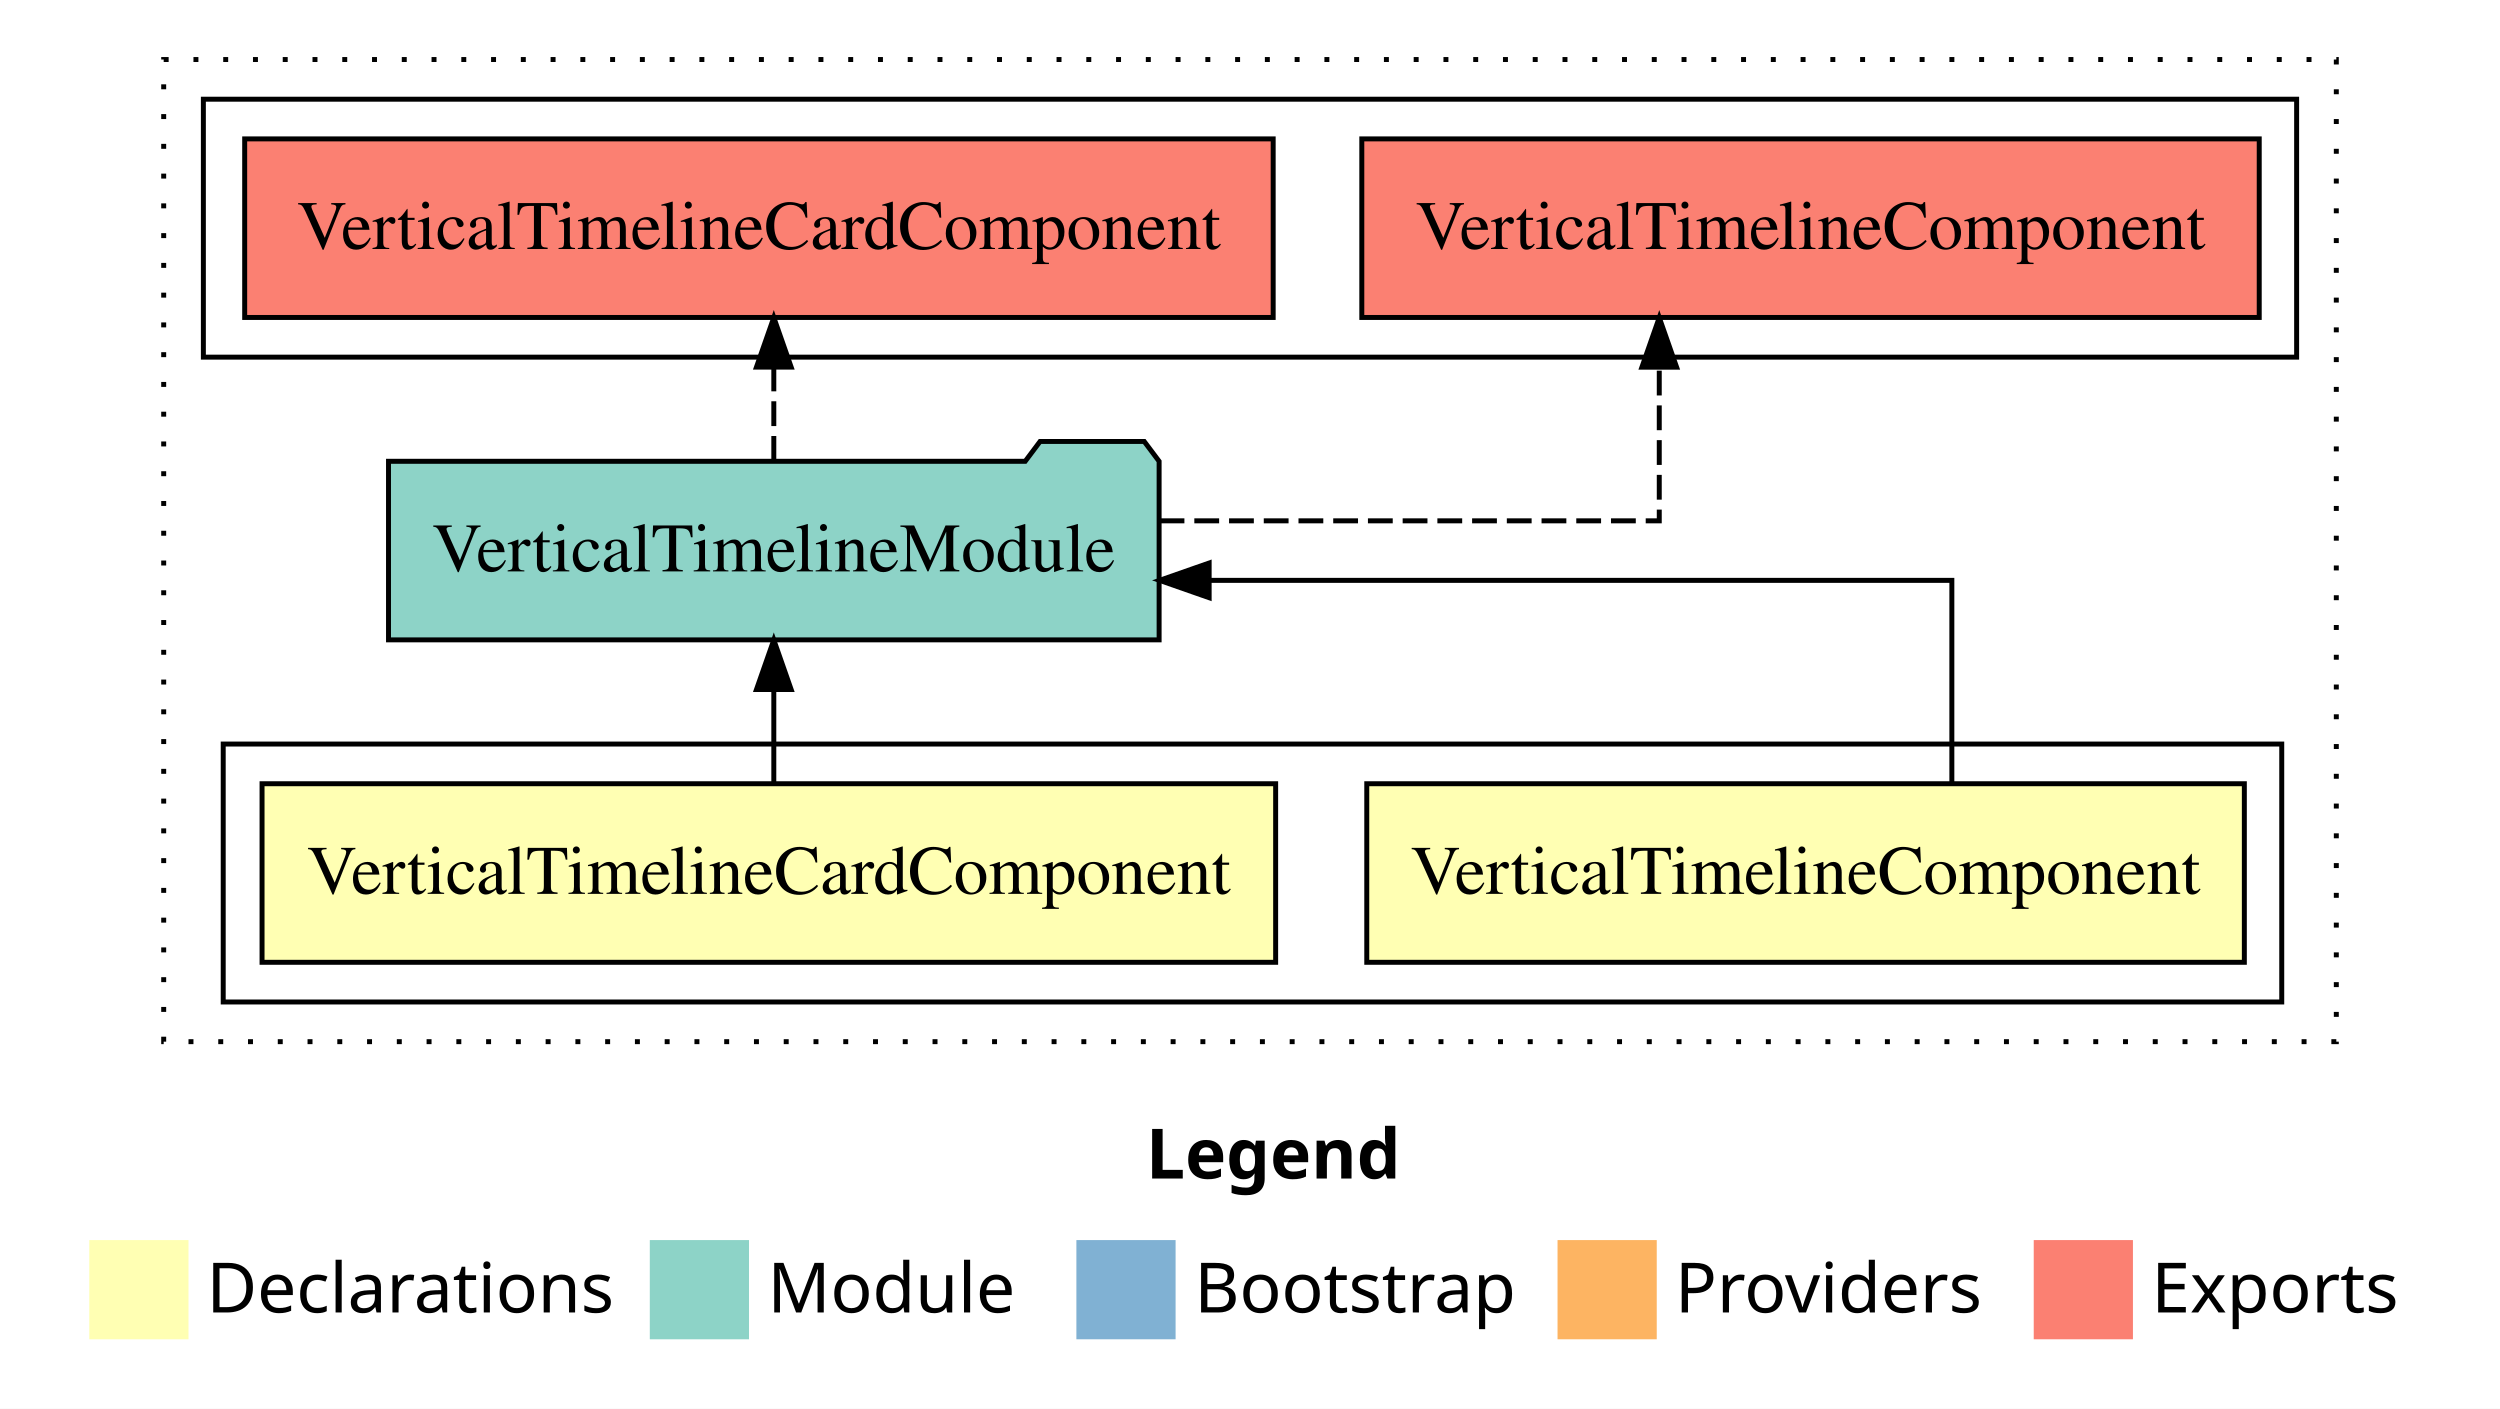
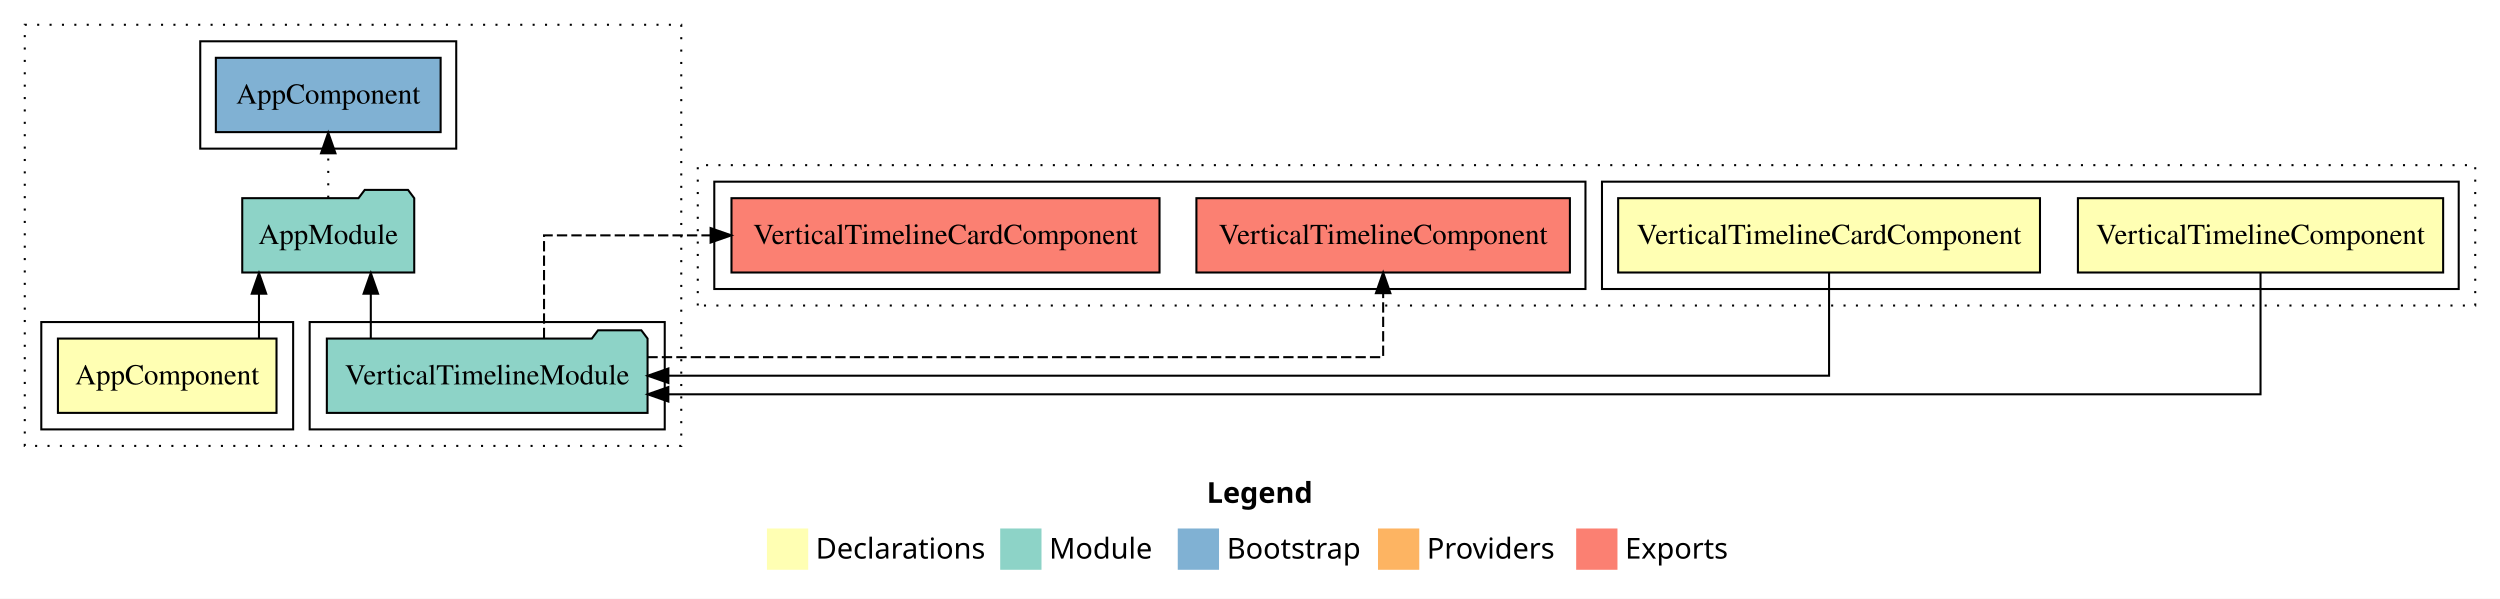
- <svg xmlns="http://www.w3.org/2000/svg" width="504pt" height="284pt" viewBox="0.00 0.00 504.00 284.00">
-   <g id="graph0" class="graph" transform="scale(1 1) rotate(0) translate(4 280)">
-     <polygon fill="#ffffff" stroke="transparent" points="-4,4 -4,-280 500,-280 500,4 -4,4" />
-     <text text-anchor="start" x="227.009" y="-42.4" font-family="sans-serif" font-weight="bold" font-size="14.00" fill="#000000">Legend</text>
-     <polygon fill="#ffffb3" stroke="transparent" points="14,-10 14,-30 34,-30 34,-10 14,-10" />
-     <text text-anchor="start" x="37.629" y="-15.4" font-family="sans-serif" font-size="14.00" fill="#000000">  Declarations</text>
-     <polygon fill="#8dd3c7" stroke="transparent" points="127,-10 127,-30 147,-30 147,-10 127,-10" />
-     <text text-anchor="start" x="150.725" y="-15.4" font-family="sans-serif" font-size="14.00" fill="#000000">  Module</text>
-     <polygon fill="#80b1d3" stroke="transparent" points="213,-10 213,-30 233,-30 233,-10 213,-10" />
-     <text text-anchor="start" x="236.781" y="-15.4" font-family="sans-serif" font-size="14.00" fill="#000000">  Bootstrap</text>
-     <polygon fill="#fdb462" stroke="transparent" points="310,-10 310,-30 330,-30 330,-10 310,-10" />
-     <text text-anchor="start" x="333.673" y="-15.4" font-family="sans-serif" font-size="14.00" fill="#000000">  Providers</text>
-     <polygon fill="#fb8072" stroke="transparent" points="406,-10 406,-30 426,-30 426,-10 406,-10" />
-     <text text-anchor="start" x="429.726" y="-15.4" font-family="sans-serif" font-size="14.00" fill="#000000">  Exports</text>
+ <svg xmlns="http://www.w3.org/2000/svg" width="1211pt" height="290pt" viewBox="0.00 0.00 1211.00 290.00">
+   <g id="graph0" class="graph" transform="scale(1 1) rotate(0) translate(4 286)">
+     <polygon fill="#ffffff" stroke="transparent" points="-4,4 -4,-286 1207,-286 1207,4 -4,4" />
+     <text text-anchor="start" x="580.509" y="-42.4" font-family="sans-serif" font-weight="bold" font-size="14.00" fill="#000000">Legend</text>
+     <polygon fill="#ffffb3" stroke="transparent" points="367.5,-10 367.5,-30 387.5,-30 387.5,-10 367.5,-10" />
+     <text text-anchor="start" x="391.129" y="-15.4" font-family="sans-serif" font-size="14.00" fill="#000000">  Declarations</text>
+     <polygon fill="#8dd3c7" stroke="transparent" points="480.5,-10 480.5,-30 500.5,-30 500.5,-10 480.5,-10" />
+     <text text-anchor="start" x="504.225" y="-15.4" font-family="sans-serif" font-size="14.00" fill="#000000">  Module</text>
+     <polygon fill="#80b1d3" stroke="transparent" points="566.5,-10 566.5,-30 586.5,-30 586.5,-10 566.5,-10" />
+     <text text-anchor="start" x="590.281" y="-15.4" font-family="sans-serif" font-size="14.00" fill="#000000">  Bootstrap</text>
+     <polygon fill="#fdb462" stroke="transparent" points="663.5,-10 663.5,-30 683.5,-30 683.5,-10 663.5,-10" />
+     <text text-anchor="start" x="687.173" y="-15.4" font-family="sans-serif" font-size="14.00" fill="#000000">  Providers</text>
+     <polygon fill="#fb8072" stroke="transparent" points="759.5,-10 759.5,-30 779.5,-30 779.5,-10 759.5,-10" />
+     <text text-anchor="start" x="783.226" y="-15.4" font-family="sans-serif" font-size="14.00" fill="#000000">  Exports</text>
    <g id="clust1" class="cluster">
-       <polygon fill="none" stroke="#000000" stroke-dasharray="1,5" points="29,-70 29,-268 467,-268 467,-70 29,-70" />
+       <polygon fill="none" stroke="#000000" stroke-dasharray="1,5" points="8,-70 8,-274 326,-274 326,-70 8,-70" />
    </g>
    <g id="clust2" class="cluster">
-       <polygon fill="none" stroke="#000000" points="41,-78 41,-130 456,-130 456,-78 41,-78" />
+       <polygon fill="none" stroke="#000000" points="16,-78 16,-130 138,-130 138,-78 16,-78" />
+     </g>
+     <g id="clust4" class="cluster">
+       <polygon fill="none" stroke="#000000" points="146,-78 146,-130 318,-130 318,-78 146,-78" />
    </g>
    <g id="clust6" class="cluster">
-       <polygon fill="none" stroke="#000000" points="37,-208 37,-260 459,-260 459,-208 37,-208" />
+       <polygon fill="none" stroke="#000000" points="93,-214 93,-266 217,-266 217,-214 93,-214" />
+     </g>
+     <g id="clust8" class="cluster">
+       <polygon fill="none" stroke="#000000" stroke-dasharray="1,5" points="334,-138 334,-206 1195,-206 1195,-138 334,-138" />
+     </g>
+     <g id="clust9" class="cluster">
+       <polygon fill="none" stroke="#000000" points="772,-146 772,-198 1187,-198 1187,-146 772,-146" />
+     </g>
+     <g id="clust13" class="cluster">
+       <polygon fill="none" stroke="#000000" points="342,-146 342,-198 764,-198 764,-146 342,-146" />
    </g>
    <g id="node1" class="node">
-       <polygon fill="#ffffb3" stroke="#000000" points="448.459,-122 271.541,-122 271.541,-86 448.459,-86 448.459,-122" />
-       <text text-anchor="middle" x="360" y="-99.8" font-family="Times,serif" font-size="14.00" fill="#000000">VerticalTimelineComponent</text>
+       <polygon fill="#ffffb3" stroke="#000000" points="129.94,-122 24.06,-122 24.06,-86 129.94,-86 129.94,-122" />
+       <text text-anchor="middle" x="77" y="-99.8" font-family="Times,serif" font-size="14.00" fill="#000000">AppComponent</text>
+     </g>
+     <g id="node2" class="node">
+       <polygon fill="#8dd3c7" stroke="#000000" points="196.657,-190 193.657,-194 172.657,-194 169.657,-190 113.343,-190 113.343,-154 196.657,-154 196.657,-190" />
+       <text text-anchor="middle" x="155" y="-167.8" font-family="Times,serif" font-size="14.00" fill="#000000">AppModule</text>
+     </g>
+     <g id="edge1" class="edge">
+       <path fill="none" stroke="#000000" d="M121.446,-122.223C121.446,-122.223 121.446,-143.727 121.446,-143.727" />
+       <polygon fill="#000000" stroke="#000000" points="117.946,-143.727 121.446,-153.727 124.946,-143.727 117.946,-143.727" />
+     </g>
+     <g id="node4" class="node">
+       <polygon fill="#80b1d3" stroke="#000000" points="209.439,-258 100.561,-258 100.561,-222 209.439,-222 209.439,-258" />
+       <text text-anchor="middle" x="155" y="-235.8" font-family="Times,serif" font-size="14.00" fill="#000000">AppComponent </text>
+     </g>
+     <g id="edge3" class="edge">
+       <path fill="none" stroke="#000000" stroke-dasharray="1,5" d="M155,-190.223C155,-190.223 155,-211.727 155,-211.727" />
+       <polygon fill="#000000" stroke="#000000" points="151.5,-211.727 155,-221.727 158.5,-211.727 151.5,-211.727" />
    </g>
    <g id="node3" class="node">
-       <polygon fill="#8dd3c7" stroke="#000000" points="229.677,-187 226.677,-191 205.677,-191 202.677,-187 74.323,-187 74.323,-151 229.677,-151 229.677,-187" />
-       <text text-anchor="middle" x="152" y="-164.8" font-family="Times,serif" font-size="14.00" fill="#000000">VerticalTimelineModule</text>
-     </g>
-     <g id="edge1" class="edge">
-       <path fill="none" stroke="#000000" d="M389.493,-122.022C389.493,-139.373 389.493,-163 389.493,-163 389.493,-163 239.764,-163 239.764,-163" />
-       <polygon fill="#000000" stroke="#000000" points="239.764,-159.5 229.764,-163 239.764,-166.5 239.764,-159.5" />
-     </g>
-     <g id="node2" class="node">
-       <polygon fill="#ffffb3" stroke="#000000" points="253.171,-122 48.829,-122 48.829,-86 253.171,-86 253.171,-122" />
-       <text text-anchor="middle" x="151" y="-99.8" font-family="Times,serif" font-size="14.00" fill="#000000">VerticalTimelineCardComponent</text>
+       <polygon fill="#8dd3c7" stroke="#000000" points="309.677,-122 306.677,-126 285.677,-126 282.677,-122 154.323,-122 154.323,-86 309.677,-86 309.677,-122" />
+       <text text-anchor="middle" x="232" y="-99.8" font-family="Times,serif" font-size="14.00" fill="#000000">VerticalTimelineModule</text>
    </g>
    <g id="edge2" class="edge">
-       <path fill="none" stroke="#000000" d="M152,-122.106C152,-122.106 152,-140.991 152,-140.991" />
-       <polygon fill="#000000" stroke="#000000" points="148.5,-140.991 152,-150.991 155.5,-140.991 148.5,-140.991" />
+       <path fill="none" stroke="#000000" d="M175.62,-122.223C175.62,-122.223 175.62,-143.727 175.62,-143.727" />
+       <polygon fill="#000000" stroke="#000000" points="172.12,-143.727 175.62,-153.727 179.12,-143.727 172.12,-143.727" />
    </g>
-     <g id="node4" class="node">
-       <polygon fill="#fb8072" stroke="#000000" points="451.46,-252 270.54,-252 270.54,-216 451.46,-216 451.46,-252" />
-       <text text-anchor="middle" x="361" y="-229.8" font-family="Times,serif" font-size="14.00" fill="#000000">VerticalTimelineComponent </text>
+     <g id="node7" class="node">
+       <polygon fill="#fb8072" stroke="#000000" points="756.46,-190 575.54,-190 575.54,-154 756.46,-154 756.46,-190" />
+       <text text-anchor="middle" x="666" y="-167.8" font-family="Times,serif" font-size="14.00" fill="#000000">VerticalTimelineComponent </text>
    </g>
-     <g id="edge3" class="edge">
-       <path fill="none" stroke="#000000" stroke-dasharray="5,2" d="M229.776,-175C277.88,-175 330.507,-175 330.507,-175 330.507,-175 330.507,-205.977 330.507,-205.977" />
-       <polygon fill="#000000" stroke="#000000" points="327.007,-205.977 330.507,-215.977 334.007,-205.977 327.007,-205.977" />
+     <g id="edge6" class="edge">
+       <path fill="none" stroke="#000000" stroke-dasharray="5,2" d="M309.591,-113C434.424,-113 666,-113 666,-113 666,-113 666,-143.977 666,-143.977" />
+       <polygon fill="#000000" stroke="#000000" points="662.5,-143.977 666,-153.977 669.5,-143.977 662.5,-143.977" />
+     </g>
+     <g id="node8" class="node">
+       <polygon fill="#fb8072" stroke="#000000" points="557.672,-190 350.329,-190 350.329,-154 557.672,-154 557.672,-190" />
+       <text text-anchor="middle" x="454" y="-167.8" font-family="Times,serif" font-size="14.00" fill="#000000">VerticalTimelineCardComponent </text>
+     </g>
+     <g id="edge7" class="edge">
+       <path fill="none" stroke="#000000" stroke-dasharray="5,2" d="M259.529,-122.223C259.529,-142.365 259.529,-172 259.529,-172 259.529,-172 340.217,-172 340.217,-172" />
+       <polygon fill="#000000" stroke="#000000" points="340.217,-175.5 350.217,-172 340.217,-168.5 340.217,-175.5" />
    </g>
    <g id="node5" class="node">
-       <polygon fill="#fb8072" stroke="#000000" points="252.672,-252 45.328,-252 45.328,-216 252.672,-216 252.672,-252" />
-       <text text-anchor="middle" x="149" y="-229.8" font-family="Times,serif" font-size="14.00" fill="#000000">VerticalTimelineCardComponent </text>
+       <polygon fill="#ffffb3" stroke="#000000" points="1179.459,-190 1002.541,-190 1002.541,-154 1179.459,-154 1179.459,-190" />
+       <text text-anchor="middle" x="1091" y="-167.8" font-family="Times,serif" font-size="14.00" fill="#000000">VerticalTimelineComponent</text>
    </g>
    <g id="edge4" class="edge">
-       <path fill="none" stroke="#000000" stroke-dasharray="5,2" d="M152,-187.106C152,-187.106 152,-205.991 152,-205.991" />
-       <polygon fill="#000000" stroke="#000000" points="148.5,-205.991 152,-215.991 155.5,-205.991 148.5,-205.991" />
+       <path fill="none" stroke="#000000" d="M1091,-153.752C1091,-130.982 1091,-95 1091,-95 1091,-95 319.746,-95 319.746,-95" />
+       <polygon fill="#000000" stroke="#000000" points="319.746,-91.5 309.746,-95 319.745,-98.5 319.746,-91.5" />
+     </g>
+     <g id="node6" class="node">
+       <polygon fill="#ffffb3" stroke="#000000" points="984.171,-190 779.829,-190 779.829,-154 984.171,-154 984.171,-190" />
+       <text text-anchor="middle" x="882" y="-167.8" font-family="Times,serif" font-size="14.00" fill="#000000">VerticalTimelineCardComponent</text>
+     </g>
+     <g id="edge5" class="edge">
+       <path fill="none" stroke="#000000" d="M882,-153.777C882,-133.635 882,-104 882,-104 882,-104 319.76,-104 319.76,-104" />
+       <polygon fill="#000000" stroke="#000000" points="319.76,-100.5 309.76,-104 319.76,-107.5 319.76,-100.5" />
    </g>
  </g>
</svg>
